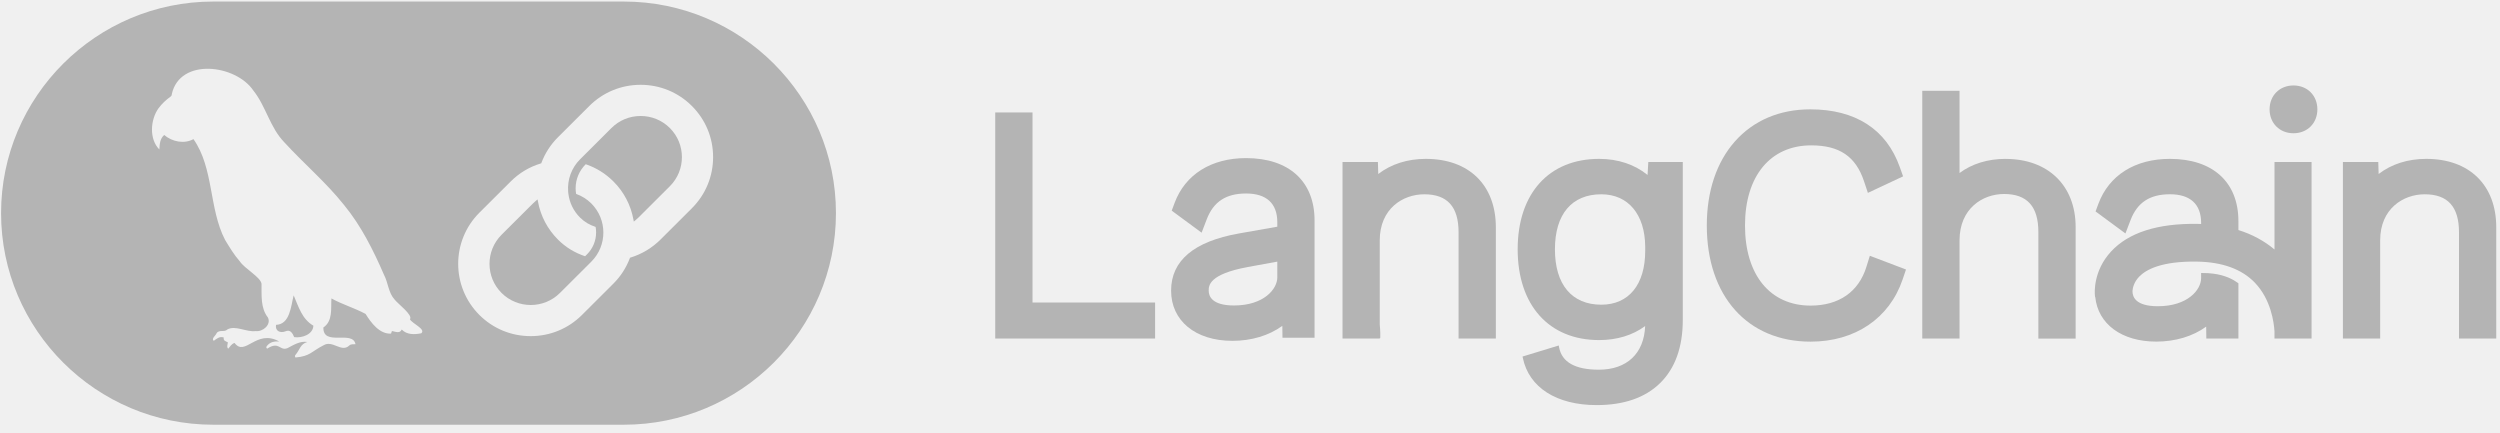
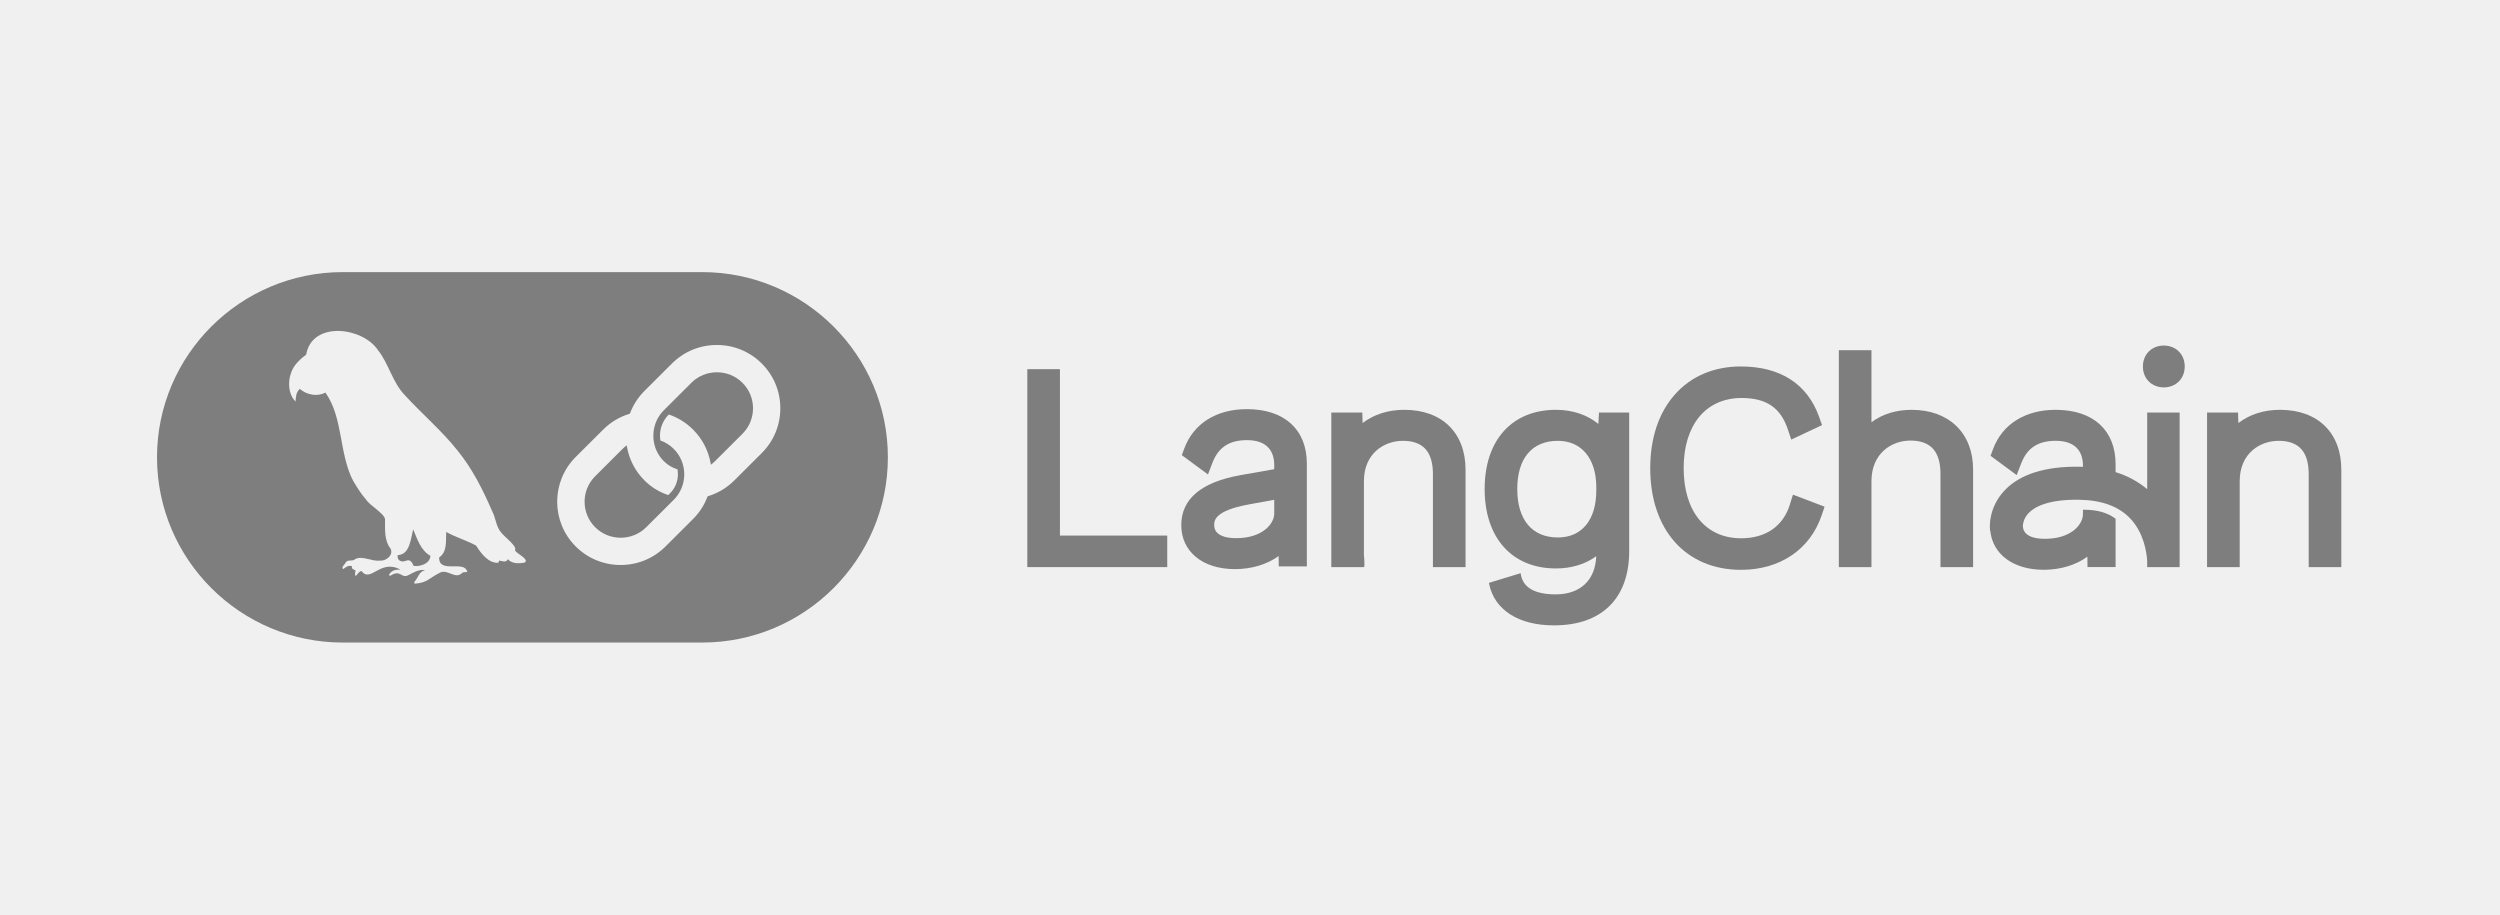
- <svg xmlns="http://www.w3.org/2000/svg" width="179" height="31" viewBox="0 0 179 31" fill="none">
-   <g clip-path="url(#clip0_114_298)">
-     <path d="M45.868 8.305C45.078 8.305 44.335 8.611 43.779 9.167L41.532 11.408C40.926 12.012 40.615 12.851 40.679 13.712C40.683 13.759 40.688 13.806 40.693 13.854C40.773 14.515 41.063 15.11 41.532 15.577C41.856 15.899 42.213 16.104 42.646 16.247C42.669 16.377 42.681 16.509 42.681 16.64C42.681 17.234 42.45 17.792 42.031 18.21L41.892 18.348C41.142 18.092 40.516 17.718 39.951 17.154C39.201 16.405 38.704 15.46 38.517 14.422L38.492 14.278L38.377 14.371C38.3 14.433 38.227 14.5 38.159 14.568L35.912 16.808C34.761 17.957 34.761 19.828 35.912 20.976C36.488 21.55 37.244 21.838 38.002 21.838C38.76 21.838 39.515 21.55 40.091 20.976L42.338 18.735C43.489 17.587 43.489 15.718 42.338 14.568C42.031 14.262 41.665 14.032 41.25 13.883C41.227 13.748 41.215 13.614 41.215 13.482C41.215 12.836 41.47 12.224 41.938 11.758C42.69 12.014 43.357 12.429 43.92 12.991C44.669 13.738 45.165 14.681 45.354 15.722L45.38 15.866L45.494 15.774C45.572 15.712 45.645 15.645 45.715 15.575L47.961 13.335C49.113 12.186 49.114 10.316 47.961 9.167C47.404 8.611 46.662 8.305 45.871 8.305H45.868Z" fill="#B4B4B4" />
-     <path d="M44.664 0.111H15.268C6.892 0.111 0.077 6.907 0.077 15.26C0.077 23.613 6.892 30.41 15.268 30.41H44.664C53.04 30.41 59.854 23.613 59.854 15.26C59.854 6.907 53.04 0.111 44.664 0.111ZM30.165 23.862C29.68 23.962 29.135 23.98 28.764 23.594C28.628 23.907 28.308 23.742 28.062 23.701C28.04 23.765 28.02 23.821 27.999 23.885C27.18 23.939 26.566 23.106 26.176 22.477C25.401 22.059 24.521 21.805 23.73 21.367C23.684 22.088 23.843 22.982 23.154 23.447C23.119 24.833 25.257 23.611 25.453 24.644C25.301 24.66 25.132 24.619 25.011 24.736C24.453 25.277 23.814 24.327 23.171 24.72C22.308 25.153 22.222 25.507 21.154 25.597C21.095 25.507 21.119 25.448 21.169 25.394C21.47 25.045 21.491 24.635 22.005 24.486C21.476 24.403 21.034 24.694 20.589 24.924C20.01 25.16 20.015 24.391 19.124 24.965C19.026 24.885 19.073 24.812 19.129 24.75C19.355 24.474 19.653 24.433 19.989 24.448C18.337 23.53 17.56 25.571 16.797 24.556C16.568 24.616 16.481 24.822 16.337 24.968C16.212 24.832 16.307 24.666 16.313 24.506C16.164 24.436 15.975 24.403 16.02 24.165C15.728 24.067 15.524 24.239 15.307 24.403C15.111 24.251 15.439 24.03 15.5 23.873C15.675 23.57 16.073 23.811 16.275 23.592C16.849 23.267 17.649 23.795 18.306 23.706C18.811 23.77 19.437 23.252 19.184 22.735C18.643 22.046 18.738 21.144 18.726 20.32C18.66 19.84 17.504 19.228 17.169 18.71C16.756 18.243 16.434 17.702 16.112 17.171C14.95 14.927 15.316 12.044 13.852 9.961C13.19 10.326 12.327 10.153 11.755 9.664C11.447 9.944 11.433 10.311 11.409 10.7C10.669 9.962 10.762 8.569 11.353 7.748C11.595 7.423 11.883 7.157 12.205 6.922C12.278 6.869 12.302 6.817 12.301 6.736C12.886 4.112 16.875 4.618 18.136 6.477C19.05 7.62 19.326 9.134 20.364 10.196C21.76 11.72 23.35 13.062 24.639 14.684C25.857 16.168 26.727 17.907 27.487 19.66C27.797 20.241 27.8 20.955 28.258 21.452C28.485 21.752 29.591 22.568 29.351 22.858C29.489 23.157 30.522 23.571 30.163 23.862H30.165ZM49.538 14.912L47.292 17.152C46.693 17.749 45.954 18.195 45.152 18.439L45.111 18.451L45.095 18.49C44.834 19.178 44.438 19.791 43.915 20.311L41.668 22.552C40.689 23.529 39.385 24.067 37.997 24.067C36.608 24.067 35.305 23.529 34.325 22.552C32.3 20.532 32.3 17.248 34.325 15.228L36.572 12.988C37.174 12.388 37.894 11.956 38.709 11.706L38.75 11.694L38.766 11.655C39.027 10.967 39.425 10.352 39.949 9.828L42.196 7.587C43.175 6.61 44.479 6.072 45.867 6.072C47.255 6.072 48.559 6.61 49.538 7.587C50.518 8.564 51.058 9.864 51.058 11.249C51.058 12.633 50.518 13.935 49.538 14.91V14.912Z" fill="#B4B4B4" />
-     <path d="M21.026 21.15C20.829 21.917 20.765 23.221 19.765 23.259C19.683 23.701 20.072 23.868 20.428 23.726C20.779 23.565 20.946 23.853 21.064 24.139C21.606 24.218 22.409 23.959 22.439 23.318C21.629 22.853 21.378 21.968 21.028 21.149L21.026 21.15Z" fill="#B4B4B4" />
-     <path d="M73.928 8.052H71.259V24.239H82.705V21.661H73.928V8.052Z" fill="#B4B4B4" />
-     <path d="M96.12 24.239H98.789V24.21H98.824L98.829 24.092C98.83 24.057 98.839 23.733 98.79 23.234V17.209C98.79 14.943 100.443 13.911 101.978 13.911C103.63 13.911 104.434 14.801 104.434 16.633V24.239H107.103V16.278C107.103 13.254 105.182 11.375 102.09 11.375C100.776 11.375 99.604 11.748 98.683 12.458L98.658 11.597H96.124V24.239H96.12Z" fill="#B4B4B4" />
-     <path d="M117.964 12.526C117.036 11.772 115.844 11.375 114.498 11.375C110.9 11.375 108.665 13.857 108.665 17.851C108.665 21.846 110.9 24.35 114.498 24.35C115.768 24.35 116.901 24.004 117.793 23.346C117.716 25.306 116.489 26.47 114.477 26.47C112.785 26.47 111.828 25.931 111.631 24.869L111.606 24.737L109.014 25.528L109.037 25.635C109.474 27.745 111.449 29.005 114.322 29.005C116.271 29.005 117.799 28.475 118.866 27.427C119.942 26.371 120.487 24.85 120.487 22.906V11.597H118.019L117.965 12.526H117.964ZM117.797 17.963C117.797 20.374 116.622 21.816 114.653 21.816C112.543 21.816 111.333 20.371 111.333 17.852C111.333 15.334 112.544 13.911 114.653 13.911C116.575 13.911 117.777 15.345 117.797 17.652V17.963Z" fill="#B4B4B4" />
-     <path d="M133.635 19.106C133.082 20.895 131.662 21.881 129.637 21.881C126.742 21.881 124.942 19.683 124.942 16.145C124.942 12.606 126.758 10.408 129.682 10.408C131.705 10.408 132.871 11.201 133.464 12.978L133.741 13.81L136.261 12.627L136.024 11.961C135.065 9.257 132.849 7.829 129.616 7.829C127.419 7.829 125.554 8.623 124.222 10.123C122.905 11.608 122.207 13.69 122.207 16.146C122.207 21.197 125.123 24.462 129.637 24.462C132.818 24.462 135.282 22.798 136.227 20.01L136.469 19.297L133.88 18.313L133.634 19.107L133.635 19.106Z" fill="#B4B4B4" />
-     <path d="M143.601 11.375C142.327 11.375 141.193 11.725 140.303 12.388V6.5H137.634V24.241H140.303V17.21C140.303 14.929 141.955 13.89 143.491 13.89C145.143 13.89 145.947 14.781 145.947 16.613V24.242H148.616V16.258C148.616 13.293 146.648 11.378 143.603 11.378L143.601 11.375Z" fill="#B4B4B4" />
-     <path d="M164.214 6.119C163.222 6.119 162.502 6.839 162.502 7.83C162.502 8.821 163.222 9.541 164.214 9.541C165.204 9.541 165.924 8.821 165.924 7.83C165.924 6.839 165.204 6.119 164.214 6.119Z" fill="#B4B4B4" />
-     <path d="M173.717 11.375C172.403 11.375 171.231 11.748 170.31 12.458L170.285 11.597H167.751V24.239H170.42V17.209C170.42 14.943 172.072 13.911 173.608 13.911C175.26 13.911 176.064 14.801 176.064 16.633V24.239H178.732V16.278C178.732 13.254 176.811 11.375 173.72 11.375H173.717Z" fill="#B4B4B4" />
-     <path d="M165.51 11.597H162.854V17.864C162.117 17.245 161.25 16.777 160.27 16.471V15.834C160.27 13.042 158.437 11.375 155.367 11.375C152.872 11.375 151.007 12.546 150.247 14.587L150.042 15.138L152.181 16.715L152.548 15.758C153.032 14.497 153.928 13.909 155.367 13.909C156.805 13.909 157.601 14.602 157.601 15.966V16.037C157.516 16.033 157.429 16.031 157.343 16.03C154.486 15.984 152.402 16.652 151.148 18.013C149.865 19.405 149.978 20.968 149.995 21.141L150.007 21.261H150.019C150.218 23.209 151.919 24.459 154.391 24.459C155.753 24.459 157.011 24.08 157.962 23.387L157.973 24.238H160.27V20.283L160.22 20.247C159.895 20.01 159.329 19.703 158.477 19.595C158.209 19.561 157.954 19.544 157.719 19.549H157.6V19.913C157.6 20.749 156.639 21.926 154.501 21.926C152.923 21.926 152.687 21.262 152.687 20.866V20.826C152.699 20.648 152.774 20.214 153.166 19.809C153.664 19.294 154.785 18.692 157.299 18.731C159.119 18.759 160.516 19.268 161.451 20.244C162.598 21.441 162.813 23.08 162.853 23.722V24.239H165.508V11.597H165.51Z" fill="#B4B4B4" />
-     <path d="M89.22 11.32C86.726 11.32 84.86 12.491 84.1 14.532L83.895 15.083L86.035 16.66L86.402 15.703C86.886 14.442 87.782 13.854 89.22 13.854C90.659 13.854 91.455 14.547 91.455 15.911V16.231L88.707 16.716C85.485 17.286 83.851 18.663 83.851 20.809C83.851 22.954 85.575 24.404 88.243 24.404C89.606 24.404 90.863 24.024 91.814 23.332L91.826 24.183H94.122V15.779C94.122 12.987 92.29 11.32 89.22 11.32ZM91.455 18.732V19.858C91.455 20.695 90.493 21.872 88.355 21.872C86.777 21.872 86.543 21.208 86.543 20.812C86.543 20.461 86.543 19.638 89.338 19.119L91.455 18.733V18.732Z" fill="#B4B4B4" />
+ <svg xmlns="http://www.w3.org/2000/svg" width="164" height="60" viewBox="0 0 164 60" fill="none">
+   <g clip-path="url(#clip0_2080_14357)">
+     <path d="M47.027 24.422C46.393 24.422 45.797 24.667 45.351 25.113L43.549 26.91C43.063 27.395 42.814 28.068 42.865 28.758C42.868 28.796 42.872 28.834 42.876 28.873C42.94 29.402 43.173 29.88 43.549 30.254C43.809 30.513 44.095 30.677 44.443 30.791C44.461 30.896 44.471 31.001 44.471 31.107C44.471 31.584 44.285 32.031 43.949 32.366L43.838 32.477C43.236 32.271 42.734 31.971 42.281 31.519C41.679 30.919 41.281 30.161 41.131 29.328L41.11 29.213L41.019 29.287C40.957 29.337 40.898 29.39 40.843 29.445L39.042 31.242C38.118 32.163 38.118 33.664 39.042 34.585C39.503 35.045 40.11 35.276 40.718 35.276C41.326 35.276 41.931 35.045 42.393 34.585L44.195 32.788C45.119 31.866 45.119 30.367 44.195 29.445C43.949 29.2 43.656 29.015 43.323 28.896C43.305 28.788 43.295 28.679 43.295 28.574C43.295 28.056 43.499 27.565 43.875 27.191C44.478 27.396 45.013 27.729 45.465 28.18C46.065 28.779 46.462 29.536 46.615 30.371L46.636 30.486L46.727 30.412C46.789 30.362 46.847 30.309 46.904 30.253L48.706 28.456C49.629 27.535 49.63 26.034 48.706 25.113C48.258 24.667 47.664 24.422 47.029 24.422H47.027Z" fill="#7E7E7E" />
+     <path d="M46.061 17.85H22.483C15.766 17.85 10.3 23.3 10.3 30C10.3 36.7 15.766 42.151 22.483 42.151H46.061C52.779 42.151 58.245 36.7 58.245 30C58.245 23.3 52.779 17.85 46.061 17.85ZM34.432 36.899C34.043 36.98 33.606 36.994 33.309 36.684C33.199 36.936 32.943 36.803 32.746 36.77C32.727 36.822 32.712 36.867 32.694 36.917C32.038 36.961 31.546 36.293 31.233 35.789C30.611 35.453 29.906 35.249 29.271 34.898C29.234 35.477 29.361 36.193 28.809 36.566C28.781 37.678 30.495 36.698 30.652 37.526C30.531 37.54 30.395 37.507 30.298 37.6C29.851 38.034 29.338 37.272 28.823 37.587C28.131 37.934 28.061 38.219 27.205 38.291C27.157 38.219 27.177 38.171 27.217 38.128C27.458 37.848 27.475 37.519 27.887 37.4C27.463 37.333 27.108 37.566 26.751 37.751C26.287 37.941 26.291 37.323 25.577 37.784C25.498 37.719 25.535 37.661 25.581 37.611C25.762 37.39 26.001 37.357 26.27 37.37C24.946 36.633 24.322 38.27 23.71 37.456C23.526 37.504 23.457 37.67 23.341 37.786C23.241 37.677 23.317 37.544 23.322 37.416C23.202 37.36 23.051 37.333 23.087 37.142C22.853 37.063 22.689 37.202 22.515 37.333C22.358 37.212 22.621 37.034 22.67 36.908C22.81 36.665 23.129 36.858 23.291 36.683C23.752 36.422 24.394 36.846 24.92 36.774C25.326 36.825 25.828 36.41 25.624 35.995C25.191 35.443 25.267 34.719 25.258 34.059C25.204 33.673 24.277 33.182 24.009 32.767C23.677 32.393 23.419 31.959 23.161 31.532C22.229 29.733 22.523 27.421 21.348 25.75C20.817 26.043 20.125 25.904 19.667 25.512C19.419 25.736 19.408 26.031 19.389 26.343C18.796 25.751 18.87 24.633 19.344 23.975C19.538 23.715 19.769 23.501 20.027 23.312C20.086 23.27 20.105 23.229 20.104 23.163C20.573 21.059 23.773 21.464 24.784 22.955C25.517 23.873 25.739 25.087 26.571 25.938C27.691 27.161 28.966 28.237 30 29.538C30.977 30.728 31.675 32.123 32.284 33.529C32.532 33.995 32.535 34.568 32.903 34.966C33.084 35.207 33.971 35.862 33.779 36.094C33.89 36.334 34.718 36.666 34.431 36.899H34.432ZM49.971 29.721L48.169 31.518C47.689 31.997 47.095 32.354 46.452 32.549L46.419 32.559L46.407 32.591C46.197 33.142 45.88 33.634 45.46 34.051L43.658 35.848C42.873 36.632 41.827 37.063 40.714 37.063C39.6 37.063 38.555 36.632 37.769 35.848C36.145 34.229 36.145 31.594 37.769 29.975L39.571 28.178C40.053 27.697 40.631 27.35 41.285 27.15L41.318 27.14L41.33 27.108C41.54 26.557 41.859 26.063 42.279 25.643L44.081 23.846C44.867 23.062 45.912 22.631 47.026 22.631C48.139 22.631 49.185 23.062 49.971 23.846C50.757 24.63 51.189 25.672 51.189 26.783C51.189 27.893 50.757 28.937 49.971 29.72V29.721Z" fill="#7E7E7E" />
+     <path d="M27.102 34.724C26.944 35.339 26.893 36.385 26.091 36.416C26.025 36.77 26.337 36.904 26.622 36.79C26.904 36.661 27.038 36.892 27.133 37.122C27.568 37.185 28.211 36.977 28.235 36.463C27.586 36.09 27.385 35.38 27.103 34.723L27.102 34.724Z" fill="#7E7E7E" />
+     <path d="M69.532 24.218H67.392V37.202H76.572V35.134H69.532V24.218Z" fill="#7E7E7E" />
+     <path d="M87.331 37.202H89.472V37.179H89.5L89.504 37.084C89.505 37.056 89.512 36.796 89.473 36.395V31.563C89.473 29.745 90.798 28.918 92.03 28.918C93.355 28.918 94 29.632 94 31.101V37.202H96.14V30.817C96.14 28.391 94.599 26.884 92.12 26.884C91.066 26.884 90.126 27.184 89.387 27.752L89.367 27.062H87.334V37.202H87.331Z" fill="#7E7E7E" />
+     <path d="M104.851 27.807C104.107 27.203 103.151 26.884 102.072 26.884C99.186 26.884 97.393 28.875 97.393 32.078C97.393 35.282 99.186 37.29 102.072 37.29C103.09 37.29 103.999 37.013 104.714 36.486C104.653 38.057 103.668 38.991 102.055 38.991C100.697 38.991 99.93 38.559 99.772 37.707L99.752 37.601L97.673 38.236L97.691 38.321C98.042 40.014 99.626 41.024 101.93 41.024C103.493 41.024 104.719 40.599 105.575 39.759C106.438 38.912 106.875 37.692 106.875 36.133V27.062H104.895L104.852 27.807H104.851ZM104.717 32.168C104.717 34.102 103.775 35.258 102.196 35.258C100.503 35.258 99.533 34.099 99.533 32.079C99.533 30.059 100.504 28.918 102.196 28.918C103.737 28.918 104.702 30.068 104.717 31.919V32.168Z" fill="#7E7E7E" />
+     <path d="M117.421 33.085C116.977 34.52 115.838 35.311 114.214 35.311C111.892 35.311 110.448 33.548 110.448 30.71C110.448 27.872 111.905 26.109 114.25 26.109C115.873 26.109 116.808 26.745 117.283 28.17L117.505 28.837L119.526 27.888L119.337 27.354C118.567 25.186 116.79 24.04 114.197 24.04C112.435 24.04 110.939 24.677 109.871 25.88C108.814 27.071 108.255 28.741 108.255 30.711C108.255 34.762 110.593 37.381 114.214 37.381C116.765 37.381 118.741 36.046 119.5 33.809L119.693 33.238L117.617 32.449L117.419 33.086L117.421 33.085Z" fill="#7E7E7E" />
+     <path d="M125.414 26.884C124.392 26.884 123.482 27.164 122.768 27.697V22.974H120.628V37.203H122.768V31.564C122.768 29.735 124.093 28.901 125.326 28.901C126.65 28.901 127.295 29.616 127.295 31.085V37.204H129.436V30.8C129.436 28.422 127.858 26.886 125.415 26.886L125.414 26.884Z" fill="#7E7E7E" />
+     <path d="M141.946 22.668C141.151 22.668 140.574 23.246 140.574 24.041C140.574 24.835 141.151 25.413 141.946 25.413C142.741 25.413 143.318 24.835 143.318 24.041C143.318 23.246 142.741 22.668 141.946 22.668Z" fill="#7E7E7E" />
+     <path d="M149.568 26.884C148.514 26.884 147.574 27.184 146.836 27.752L146.816 27.062H144.783V37.202H146.924V31.563C146.924 29.745 148.249 28.918 149.481 28.918C150.806 28.918 151.45 29.632 151.45 31.101V37.202H153.591V30.817C153.591 28.391 152.05 26.884 149.57 26.884H149.568Z" fill="#7E7E7E" />
+     <path d="M142.986 27.062H140.856V32.089C140.265 31.592 139.569 31.217 138.783 30.971V30.46C138.783 28.221 137.313 26.884 134.85 26.884C132.85 26.884 131.353 27.824 130.744 29.461L130.58 29.902L132.295 31.167L132.59 30.4C132.978 29.388 133.697 28.917 134.85 28.917C136.004 28.917 136.643 29.472 136.643 30.566V30.623C136.574 30.62 136.505 30.618 136.435 30.617C134.144 30.581 132.472 31.117 131.467 32.208C130.438 33.325 130.528 34.578 130.542 34.717L130.551 34.813H130.561C130.721 36.375 132.085 37.378 134.068 37.378C135.16 37.378 136.169 37.074 136.932 36.519L136.94 37.201H138.783V34.029L138.743 34C138.483 33.809 138.028 33.563 137.345 33.477C137.13 33.45 136.926 33.436 136.737 33.44H136.641V33.732C136.641 34.402 135.871 35.346 134.156 35.346C132.89 35.346 132.701 34.814 132.701 34.497V34.464C132.711 34.322 132.771 33.973 133.085 33.649C133.485 33.236 134.384 32.753 136.4 32.784C137.86 32.807 138.98 33.215 139.73 33.997C140.65 34.958 140.823 36.272 140.855 36.787V37.202H142.984V27.062H142.986Z" fill="#7E7E7E" />
+     <path d="M81.797 26.84C79.797 26.84 78.3 27.779 77.691 29.416L77.527 29.858L79.243 31.123L79.537 30.356C79.925 29.344 80.644 28.873 81.797 28.873C82.951 28.873 83.59 29.428 83.59 30.522V30.779L81.385 31.168C78.801 31.625 77.491 32.73 77.491 34.45C77.491 36.171 78.874 37.334 81.014 37.334C82.107 37.334 83.115 37.03 83.878 36.474L83.887 37.157H85.729V30.416C85.729 28.177 84.26 26.84 81.797 26.84ZM83.59 32.785V33.688C83.59 34.359 82.818 35.303 81.104 35.303C79.838 35.303 79.65 34.771 79.65 34.453C79.65 34.171 79.65 33.511 81.892 33.096L83.59 32.786V32.785Z" fill="#7E7E7E" />
  </g>
  <defs>
-     <clipPath id="clip0_114_298">
-       <rect width="178.655" height="30.52" fill="white" transform="translate(0.0771484)" />
+     <clipPath id="clip0_2080_14357">
+       <rect width="143.291" height="24.479" fill="white" transform="translate(10.3 17.7606)" />
    </clipPath>
  </defs>
</svg>
